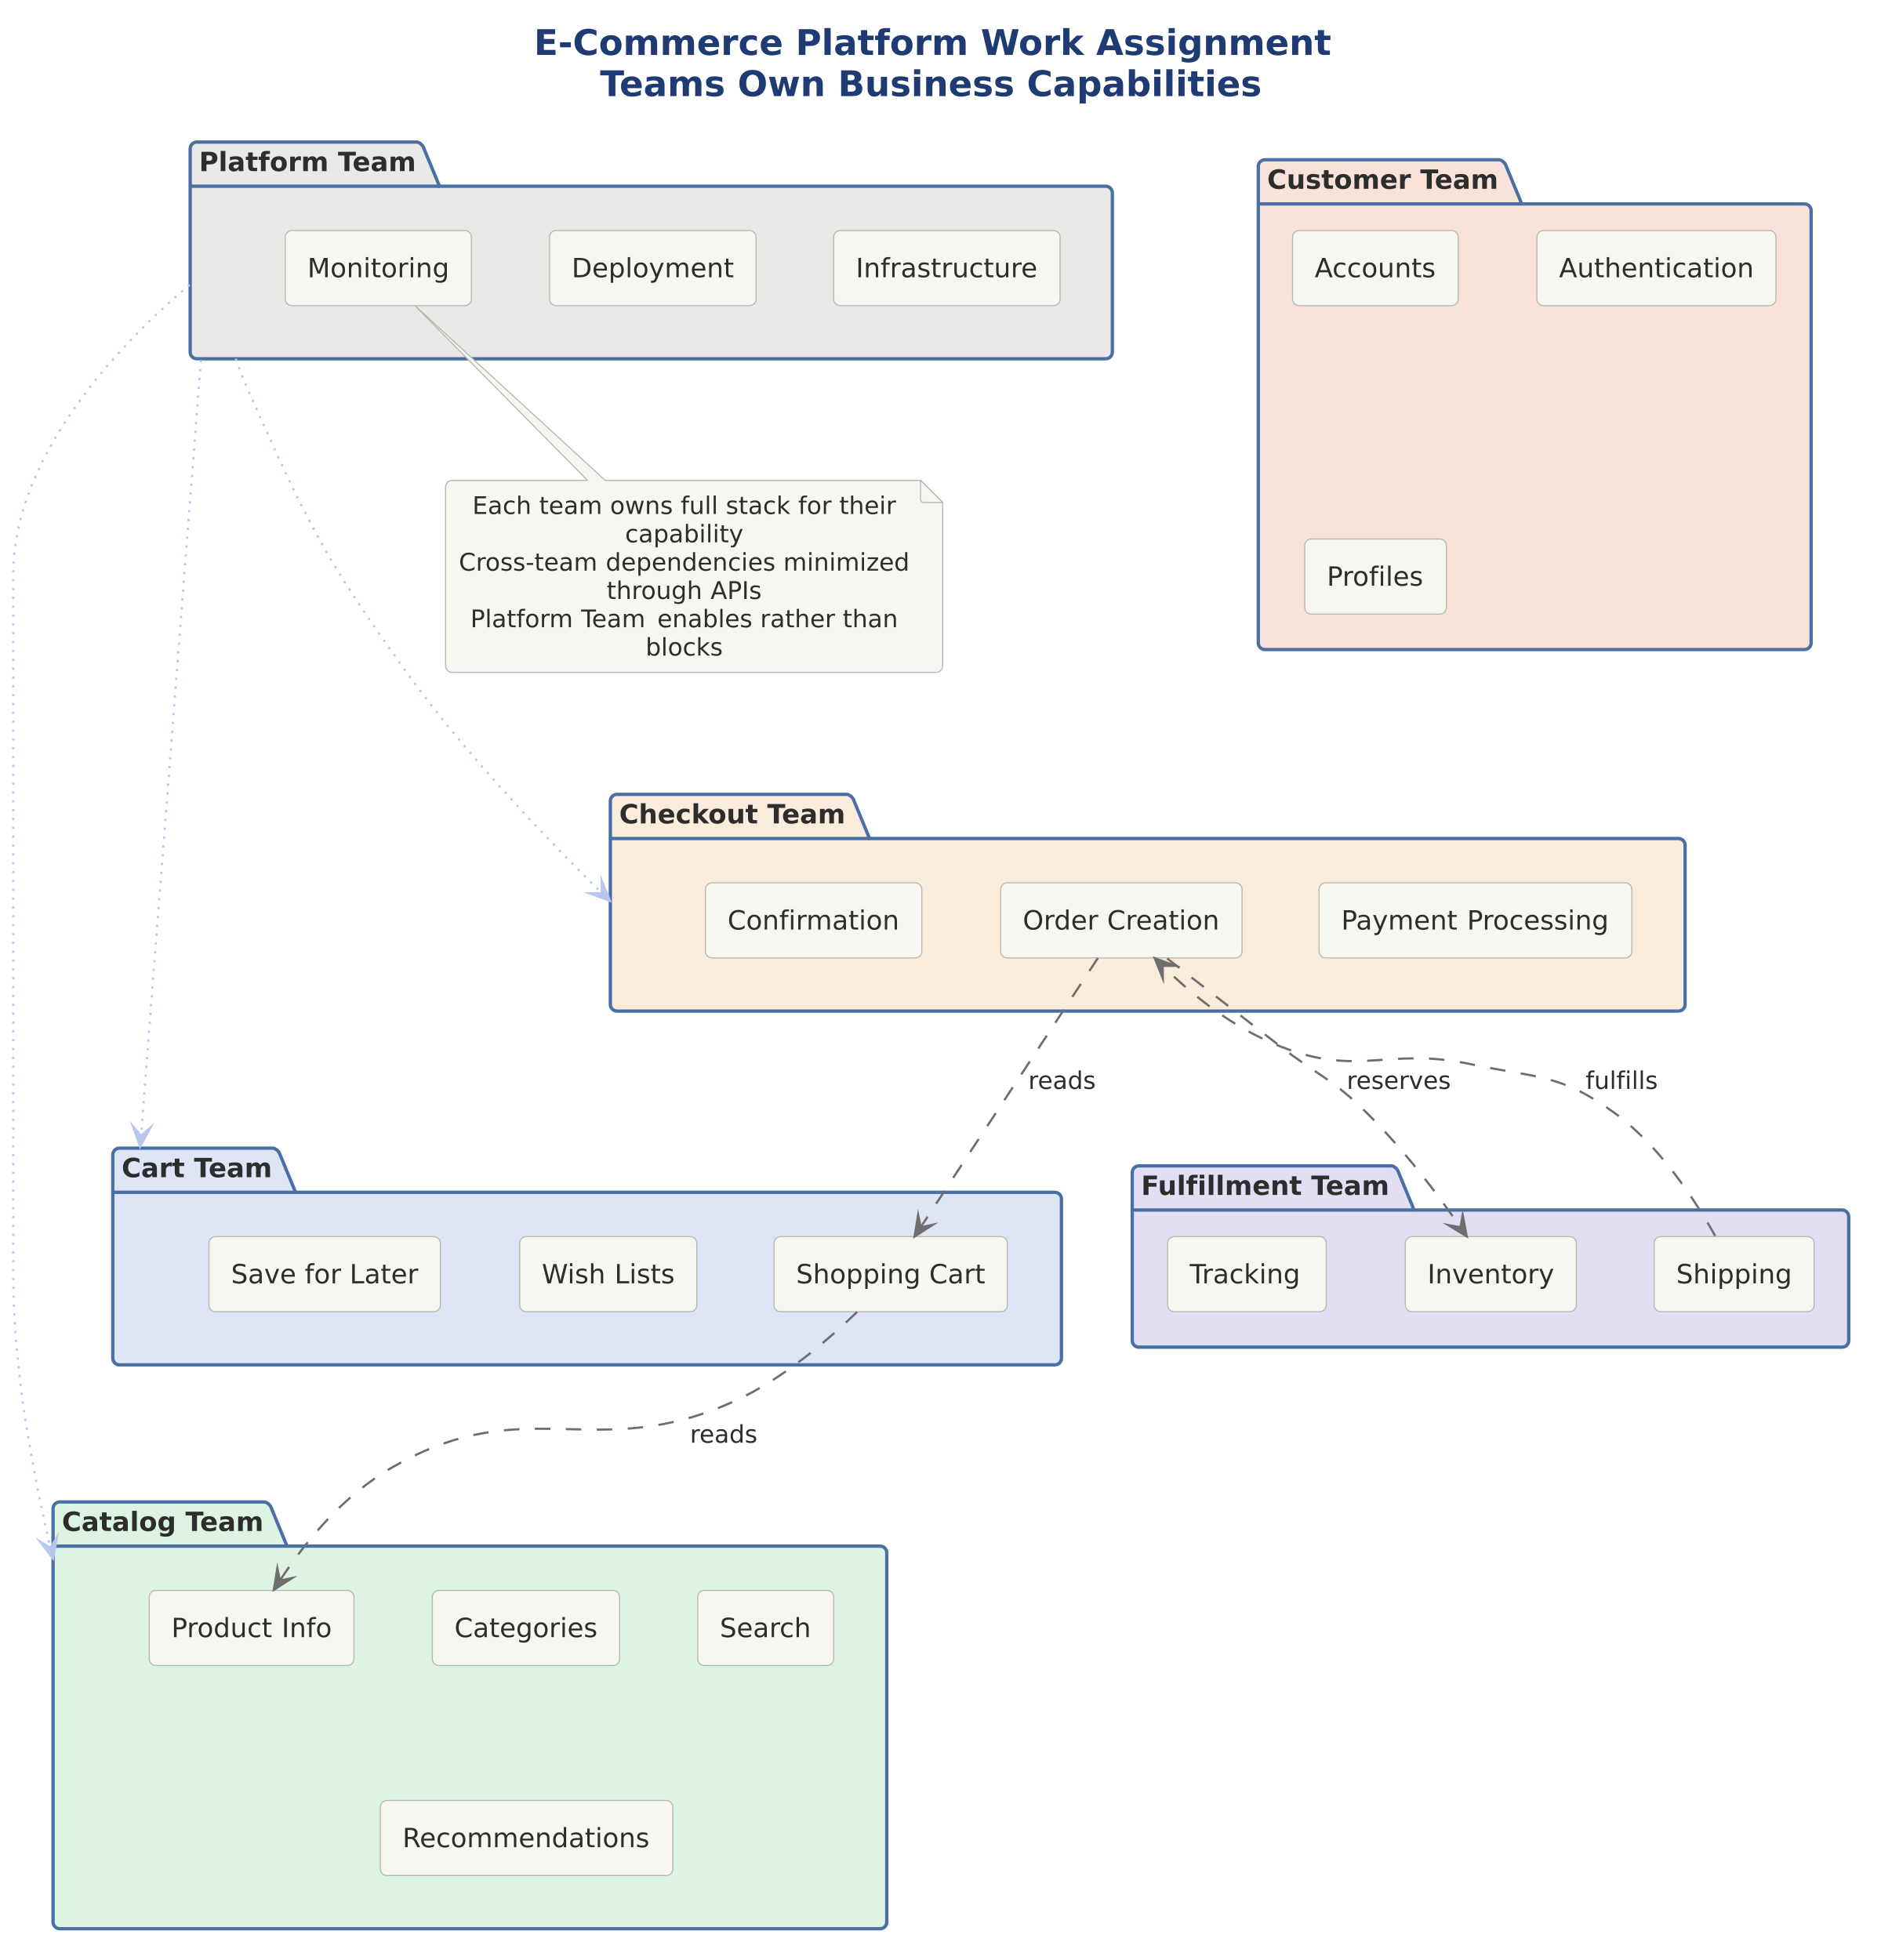
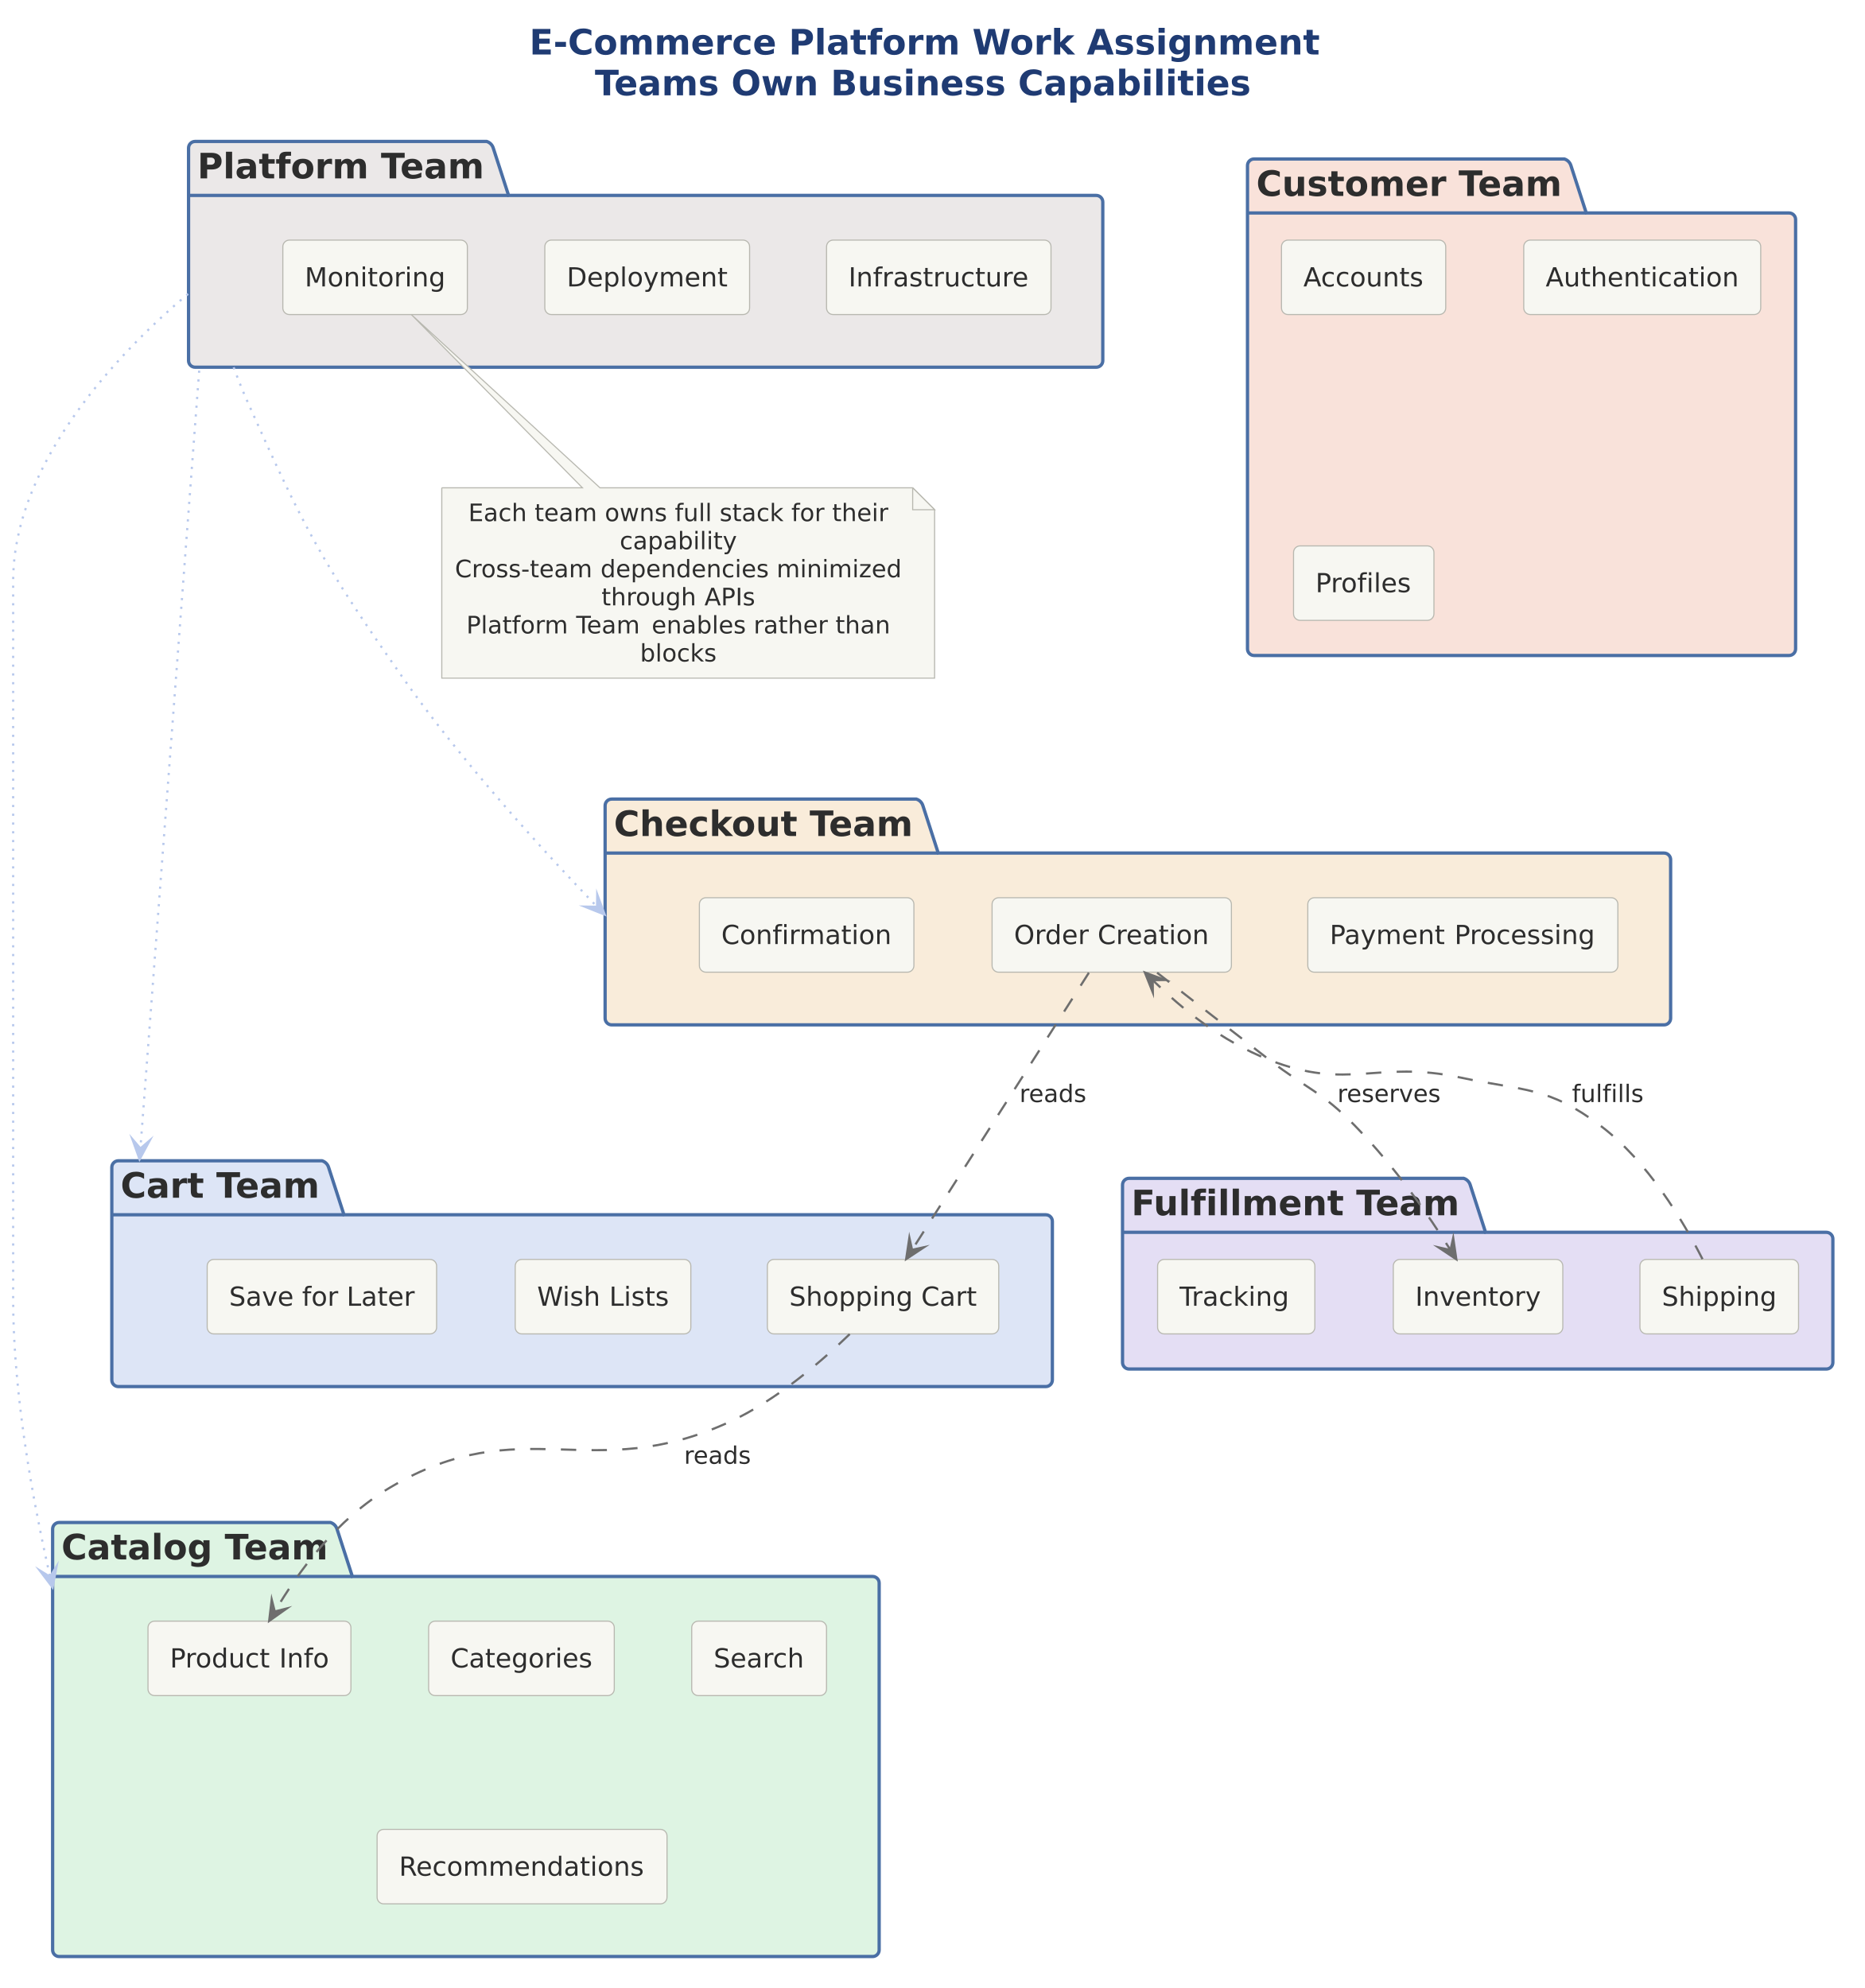
- <svg xmlns="http://www.w3.org/2000/svg" version="1.1" data-diagram-type="DESCRIPTION" style="width:1329px;height:1385px;" width="1329.688px" height="1385.938px" viewBox="0 0 1329 1385" zoomAndPan="magnify" preserveAspectRatio="none" contentStyleType="text/css">
+ <svg xmlns="http://www.w3.org/2000/svg" version="1.1" data-diagram-type="DESCRIPTION" style="width:1329px;height:1417px;" width="1329.688px" height="1417.188px" viewBox="0 0 1329 1417" zoomAndPan="magnify" preserveAspectRatio="none" contentStyleType="text/css">
  <defs />
  <g font-family="sans-serif" lengthAdjust="spacing">
    <g class="title" data-source-line="4">
      <text x="377.264" y="38.831" fill="#1F3B73" font-size="25" textLength="564.221" font-weight="700" font-family="DejaVu Sans">E-Commerce Platform Work Assignment</text>
      <text x="423.962" y="67.932" fill="#1F3B73" font-size="25" textLength="470.825" font-weight="700" font-family="DejaVu Sans">Teams Own Business Capabilities</text>
    </g>
    <g class="cluster" data-qualified-name="catTeam" id="ent0001" data-source-line="7">
-       <path d="M42.188,1061.328 L187.17,1061.328 A7.031,7.031 0 0 1 191.858,1066.016 L202.795,1092.529 L621.875,1092.529 A4.688,4.688 0 0 1 626.563,1097.217 L626.563,1358.203 A4.688,4.688 0 0 1 621.875,1362.891 L42.188,1362.891 A4.688,4.688 0 0 1 37.5,1358.203 L37.5,1066.016 A4.688,4.688 0 0 1 42.188,1061.328" style="stroke:#4A6FA5;stroke-width:2.344;" fill="#DEF4E3" />
-       <line x1="37.5" y1="1092.529" x2="202.795" y2="1092.529" style="stroke:#4A6FA5;stroke-width:2.344;" />
-       <text x="43.75" y="1081.857" fill="#2D2D2D" font-size="18.75" textLength="144.983" font-weight="700" font-family="DejaVu Sans">Catalog Team</text>
+       <path d="M42.188,1085.193 L235.498,1085.193 A7.031,7.031 0 0 1 240.186,1089.88 L251.123,1123.669 L621.875,1123.669 A4.688,4.688 0 0 1 626.563,1128.357 L626.563,1389.88 A4.688,4.688 0 0 1 621.875,1394.568 L42.188,1394.568 A4.688,4.688 0 0 1 37.5,1389.88 L37.5,1089.88 A4.688,4.688 0 0 1 42.188,1085.193" style="stroke:#4A6FA5;stroke-width:2.344;" fill="#DEF4E3" />
+       <line x1="37.5" y1="1123.669" x2="251.123" y2="1123.669" style="stroke:#4A6FA5;stroke-width:2.344;" />
+       <text x="43.75" y="1111.523" fill="#2D2D2D" font-size="25" textLength="193.311" font-weight="700" font-family="DejaVu Sans">Catalog Team</text>
    </g>
    <g class="cluster" data-qualified-name="cartTeam" id="ent0006" data-source-line="14">
-       <path d="M84.375,811.328 L193.222,811.328 A7.031,7.031 0 0 1 197.91,816.016 L208.847,842.529 L745.313,842.529 A4.688,4.688 0 0 1 750,847.217 L750,959.766 A4.688,4.688 0 0 1 745.313,964.453 L84.375,964.453 A4.688,4.688 0 0 1 79.688,959.766 L79.688,816.016 A4.688,4.688 0 0 1 84.375,811.328" style="stroke:#4A6FA5;stroke-width:2.344;" fill="#DDE5F6" />
-       <line x1="79.688" y1="842.529" x2="208.847" y2="842.529" style="stroke:#4A6FA5;stroke-width:2.344;" />
-       <text x="85.938" y="831.857" fill="#2D2D2D" font-size="18.75" textLength="108.847" font-weight="700" font-family="DejaVu Sans">Cart Team</text>
+       <path d="M84.375,827.38 L229.504,827.38 A7.031,7.031 0 0 1 234.192,832.068 L245.129,865.857 L745.313,865.857 A4.688,4.688 0 0 1 750,870.544 L750,983.63 A4.688,4.688 0 0 1 745.313,988.318 L84.375,988.318 A4.688,4.688 0 0 1 79.688,983.63 L79.688,832.068 A4.688,4.688 0 0 1 84.375,827.38" style="stroke:#4A6FA5;stroke-width:2.344;" fill="#DDE5F6" />
+       <line x1="79.688" y1="865.857" x2="245.129" y2="865.857" style="stroke:#4A6FA5;stroke-width:2.344;" />
+       <text x="85.938" y="853.711" fill="#2D2D2D" font-size="25" textLength="145.129" font-weight="700" font-family="DejaVu Sans">Cart Team</text>
    </g>
    <g class="cluster" data-qualified-name="checkTeam" id="ent0010" data-source-line="20">
-       <path d="M435.938,561.328 L598.764,561.328 A7.031,7.031 0 0 1 603.452,566.016 L614.389,592.529 L1185.938,592.529 A4.688,4.688 0 0 1 1190.625,597.217 L1190.625,709.766 A4.688,4.688 0 0 1 1185.938,714.453 L435.938,714.453 A4.688,4.688 0 0 1 431.25,709.766 L431.25,566.016 A4.688,4.688 0 0 1 435.938,561.328" style="stroke:#4A6FA5;stroke-width:2.344;" fill="#F9ECDA" />
-       <line x1="431.25" y1="592.529" x2="614.389" y2="592.529" style="stroke:#4A6FA5;stroke-width:2.344;" />
-       <text x="437.5" y="581.857" fill="#2D2D2D" font-size="18.75" textLength="162.827" font-weight="700" font-family="DejaVu Sans">Checkout Team</text>
+       <path d="M435.938,569.568 L653.04,569.568 A7.031,7.031 0 0 1 657.727,574.255 L668.665,608.044 L1185.938,608.044 A4.688,4.688 0 0 1 1190.625,612.732 L1190.625,725.818 A4.688,4.688 0 0 1 1185.938,730.505 L435.938,730.505 A4.688,4.688 0 0 1 431.25,725.818 L431.25,574.255 A4.688,4.688 0 0 1 435.938,569.568" style="stroke:#4A6FA5;stroke-width:2.344;" fill="#F9ECDA" />
+       <line x1="431.25" y1="608.044" x2="668.665" y2="608.044" style="stroke:#4A6FA5;stroke-width:2.344;" />
+       <text x="437.5" y="595.898" fill="#2D2D2D" font-size="25" textLength="217.102" font-weight="700" font-family="DejaVu Sans">Checkout Team</text>
    </g>
    <g class="cluster" data-qualified-name="fulfTeam" id="ent0014" data-source-line="26">
-       <path d="M804.688,823.828 L983.499,823.828 A7.031,7.031 0 0 1 988.187,828.516 L999.124,855.029 L1301.563,855.029 A4.688,4.688 0 0 1 1306.25,859.717 L1306.25,947.266 A4.688,4.688 0 0 1 1301.563,951.953 L804.688,951.953 A4.688,4.688 0 0 1 800,947.266 L800,828.516 A4.688,4.688 0 0 1 804.688,823.828" style="stroke:#4A6FA5;stroke-width:2.344;" fill="#E4DEF4" />
-       <line x1="800" y1="855.029" x2="999.124" y2="855.029" style="stroke:#4A6FA5;stroke-width:2.344;" />
-       <text x="806.25" y="844.357" fill="#2D2D2D" font-size="18.75" textLength="178.812" font-weight="700" font-family="DejaVu Sans">Fulfillment Team</text>
+       <path d="M804.688,839.88 L1043.103,839.88 A7.031,7.031 0 0 1 1047.791,844.568 L1058.728,878.357 L1301.563,878.357 A4.688,4.688 0 0 1 1306.25,883.044 L1306.25,971.13 A4.688,4.688 0 0 1 1301.563,975.818 L804.688,975.818 A4.688,4.688 0 0 1 800,971.13 L800,844.568 A4.688,4.688 0 0 1 804.688,839.88" style="stroke:#4A6FA5;stroke-width:2.344;" fill="#E4DEF4" />
+       <line x1="800" y1="878.357" x2="1058.728" y2="878.357" style="stroke:#4A6FA5;stroke-width:2.344;" />
+       <text x="806.25" y="866.211" fill="#2D2D2D" font-size="25" textLength="238.416" font-weight="700" font-family="DejaVu Sans">Fulfillment Team</text>
    </g>
    <g class="cluster" data-qualified-name="custTeam" id="ent0018" data-source-line="32">
-       <path d="M893.75,112.891 L1059.589,112.891 A7.031,7.031 0 0 1 1064.276,117.578 L1075.214,144.092 L1275,144.092 A4.688,4.688 0 0 1 1279.688,148.779 L1279.688,454.297 A4.688,4.688 0 0 1 1275,458.984 L893.75,458.984 A4.688,4.688 0 0 1 889.063,454.297 L889.063,117.578 A4.688,4.688 0 0 1 893.75,112.891" style="stroke:#4A6FA5;stroke-width:2.344;" fill="#F9E2DA" />
-       <line x1="889.063" y1="144.092" x2="1075.214" y2="144.092" style="stroke:#4A6FA5;stroke-width:2.344;" />
-       <text x="895.313" y="133.42" fill="#2D2D2D" font-size="18.75" textLength="165.839" font-weight="700" font-family="DejaVu Sans">Customer Team</text>
+       <path d="M893.75,113.318 L1114.868,113.318 A7.031,7.031 0 0 1 1119.556,118.005 L1130.493,151.794 L1275,151.794 A4.688,4.688 0 0 1 1279.688,156.482 L1279.688,462.537 A4.688,4.688 0 0 1 1275,467.224 L893.75,467.224 A4.688,4.688 0 0 1 889.063,462.537 L889.063,118.005 A4.688,4.688 0 0 1 893.75,113.318" style="stroke:#4A6FA5;stroke-width:2.344;" fill="#F9E2DA" />
+       <line x1="889.063" y1="151.794" x2="1130.493" y2="151.794" style="stroke:#4A6FA5;stroke-width:2.344;" />
+       <text x="895.313" y="139.648" fill="#2D2D2D" font-size="25" textLength="221.118" font-weight="700" font-family="DejaVu Sans">Customer Team</text>
    </g>
    <g class="cluster" data-qualified-name="platTeam" id="ent0022" data-source-line="38">
-       <path d="M139.063,100.391 L294.894,100.391 A7.031,7.031 0 0 1 299.582,105.078 L310.519,131.592 L781.25,131.592 A4.688,4.688 0 0 1 785.938,136.279 L785.938,248.828 A4.688,4.688 0 0 1 781.25,253.516 L139.063,253.516 A4.688,4.688 0 0 1 134.375,248.828 L134.375,105.078 A4.688,4.688 0 0 1 139.063,100.391" style="stroke:#4A6FA5;stroke-width:2.344;" fill="#EBE8E8" />
-       <line x1="134.375" y1="131.592" x2="310.519" y2="131.592" style="stroke:#4A6FA5;stroke-width:2.344;" />
-       <text x="140.625" y="120.92" fill="#2D2D2D" font-size="18.75" textLength="155.832" font-weight="700" font-family="DejaVu Sans">Platform Team</text>
+       <path d="M139.063,100.818 L346.838,100.818 A7.031,7.031 0 0 1 351.526,105.505 L362.463,139.294 L781.25,139.294 A4.688,4.688 0 0 1 785.938,143.982 L785.938,257.068 A4.688,4.688 0 0 1 781.25,261.755 L139.063,261.755 A4.688,4.688 0 0 1 134.375,257.068 L134.375,105.505 A4.688,4.688 0 0 1 139.063,100.818" style="stroke:#4A6FA5;stroke-width:2.344;" fill="#EBE8E8" />
+       <line x1="134.375" y1="139.294" x2="362.463" y2="139.294" style="stroke:#4A6FA5;stroke-width:2.344;" />
+       <text x="140.625" y="127.148" fill="#2D2D2D" font-size="25" textLength="207.776" font-weight="700" font-family="DejaVu Sans">Platform Team</text>
    </g>
    <g class="entity" data-qualified-name="catTeam.prod" id="ent0002" data-source-line="8">
-       <rect x="105.469" y="1123.828" width="144.629" height="53.076" fill="#F7F7F2" style="stroke:#B8B8B0;stroke-width:0.781;" rx="4.688" ry="4.688" />
-       <text x="121.094" y="1156.857" fill="#2D2D2D" font-size="18.75" textLength="71.933" font-family="DejaVu Sans">Product</text>
-       <text x="193.027" y="1156.857" fill="#2D2D2D" font-size="18.75" font-family="DejaVu Sans"> </text>
-       <text x="198.987" y="1156.857" fill="#2D2D2D" font-size="18.75" textLength="35.486" font-family="DejaVu Sans">Info</text>
+       <rect x="105.469" y="1155.505" width="144.629" height="53.076" fill="#F7F7F2" style="stroke:#B8B8B0;stroke-width:0.781;" rx="4.688" ry="4.688" />
+       <text x="121.094" y="1188.535" fill="#2D2D2D" font-size="18.75" textLength="71.933" font-family="DejaVu Sans">Product</text>
+       <text x="193.027" y="1188.535" fill="#2D2D2D" font-size="18.75" font-family="DejaVu Sans"> </text>
+       <text x="198.987" y="1188.535" fill="#2D2D2D" font-size="18.75" textLength="35.486" font-family="DejaVu Sans">Info</text>
    </g>
    <g class="entity" data-qualified-name="catTeam.cat" id="ent0003" data-source-line="9">
-       <rect x="305.469" y="1123.828" width="132.315" height="53.076" fill="#F7F7F2" style="stroke:#B8B8B0;stroke-width:0.781;" rx="4.688" ry="4.688" />
-       <text x="321.094" y="1156.857" fill="#2D2D2D" font-size="18.75" textLength="101.065" font-family="DejaVu Sans">Categories</text>
+       <rect x="305.469" y="1155.505" width="132.315" height="53.076" fill="#F7F7F2" style="stroke:#B8B8B0;stroke-width:0.781;" rx="4.688" ry="4.688" />
+       <text x="321.094" y="1188.535" fill="#2D2D2D" font-size="18.75" textLength="101.065" font-family="DejaVu Sans">Categories</text>
    </g>
    <g class="entity" data-qualified-name="catTeam.search" id="ent0004" data-source-line="10">
-       <rect x="492.969" y="1123.828" width="96.078" height="53.076" fill="#F7F7F2" style="stroke:#B8B8B0;stroke-width:0.781;" rx="4.688" ry="4.688" />
-       <text x="508.594" y="1156.857" fill="#2D2D2D" font-size="18.75" textLength="64.828" font-family="DejaVu Sans">Search</text>
+       <rect x="492.969" y="1155.505" width="96.078" height="53.076" fill="#F7F7F2" style="stroke:#B8B8B0;stroke-width:0.781;" rx="4.688" ry="4.688" />
+       <text x="508.594" y="1188.535" fill="#2D2D2D" font-size="18.75" textLength="64.828" font-family="DejaVu Sans">Search</text>
    </g>
    <g class="entity" data-qualified-name="catTeam.rec" id="ent0005" data-source-line="11">
-       <rect x="268.75" y="1272.266" width="206.619" height="53.076" fill="#F7F7F2" style="stroke:#B8B8B0;stroke-width:0.781;" rx="4.688" ry="4.688" />
-       <text x="284.375" y="1305.295" fill="#2D2D2D" font-size="18.75" textLength="175.369" font-family="DejaVu Sans">Recommendations</text>
+       <rect x="268.75" y="1303.943" width="206.619" height="53.076" fill="#F7F7F2" style="stroke:#B8B8B0;stroke-width:0.781;" rx="4.688" ry="4.688" />
+       <text x="284.375" y="1336.972" fill="#2D2D2D" font-size="18.75" textLength="175.369" font-family="DejaVu Sans">Recommendations</text>
    </g>
    <g class="entity" data-qualified-name="cartTeam.cart" id="ent0007" data-source-line="15">
-       <rect x="546.875" y="873.828" width="164.908" height="53.076" fill="#F7F7F2" style="stroke:#B8B8B0;stroke-width:0.781;" rx="4.688" ry="4.688" />
-       <text x="562.5" y="906.857" fill="#2D2D2D" font-size="18.75" textLength="88.055" font-family="DejaVu Sans">Shopping</text>
-       <text x="650.555" y="906.857" fill="#2D2D2D" font-size="18.75" font-family="DejaVu Sans"> </text>
-       <text x="656.516" y="906.857" fill="#2D2D2D" font-size="18.75" textLength="39.642" font-family="DejaVu Sans">Cart</text>
+       <rect x="546.875" y="897.693" width="164.908" height="53.076" fill="#F7F7F2" style="stroke:#B8B8B0;stroke-width:0.781;" rx="4.688" ry="4.688" />
+       <text x="562.5" y="930.722" fill="#2D2D2D" font-size="18.75" textLength="88.055" font-family="DejaVu Sans">Shopping</text>
+       <text x="650.555" y="930.722" fill="#2D2D2D" font-size="18.75" font-family="DejaVu Sans"> </text>
+       <text x="656.516" y="930.722" fill="#2D2D2D" font-size="18.75" textLength="39.642" font-family="DejaVu Sans">Cart</text>
    </g>
    <g class="entity" data-qualified-name="cartTeam.wish" id="ent0008" data-source-line="16">
-       <rect x="367.188" y="873.828" width="125.156" height="53.076" fill="#F7F7F2" style="stroke:#B8B8B0;stroke-width:0.781;" rx="4.688" ry="4.688" />
-       <text x="382.813" y="906.857" fill="#2D2D2D" font-size="18.75" textLength="45.401" font-family="DejaVu Sans">Wish</text>
-       <text x="428.214" y="906.857" fill="#2D2D2D" font-size="18.75" font-family="DejaVu Sans"> </text>
-       <text x="434.174" y="906.857" fill="#2D2D2D" font-size="18.75" textLength="42.545" font-family="DejaVu Sans">Lists</text>
+       <rect x="367.188" y="897.693" width="125.156" height="53.076" fill="#F7F7F2" style="stroke:#B8B8B0;stroke-width:0.781;" rx="4.688" ry="4.688" />
+       <text x="382.813" y="930.722" fill="#2D2D2D" font-size="18.75" textLength="45.401" font-family="DejaVu Sans">Wish</text>
+       <text x="428.214" y="930.722" fill="#2D2D2D" font-size="18.75" font-family="DejaVu Sans"> </text>
+       <text x="434.174" y="930.722" fill="#2D2D2D" font-size="18.75" textLength="42.545" font-family="DejaVu Sans">Lists</text>
    </g>
    <g class="entity" data-qualified-name="cartTeam.save" id="ent0009" data-source-line="17">
-       <rect x="147.656" y="873.828" width="163.507" height="53.076" fill="#F7F7F2" style="stroke:#B8B8B0;stroke-width:0.781;" rx="4.688" ry="4.688" />
-       <text x="163.281" y="906.857" fill="#2D2D2D" font-size="18.75" textLength="46.024" font-family="DejaVu Sans">Save</text>
-       <text x="209.305" y="906.857" fill="#2D2D2D" font-size="18.75" font-family="DejaVu Sans"> </text>
-       <text x="215.265" y="906.857" fill="#2D2D2D" font-size="18.75" textLength="25.781" font-family="DejaVu Sans">for</text>
-       <text x="241.046" y="906.857" fill="#2D2D2D" font-size="18.75" font-family="DejaVu Sans"> </text>
-       <text x="247.006" y="906.857" fill="#2D2D2D" font-size="18.75" textLength="48.532" font-family="DejaVu Sans">Later</text>
+       <rect x="147.656" y="897.693" width="163.507" height="53.076" fill="#F7F7F2" style="stroke:#B8B8B0;stroke-width:0.781;" rx="4.688" ry="4.688" />
+       <text x="163.281" y="930.722" fill="#2D2D2D" font-size="18.75" textLength="46.024" font-family="DejaVu Sans">Save</text>
+       <text x="209.305" y="930.722" fill="#2D2D2D" font-size="18.75" font-family="DejaVu Sans"> </text>
+       <text x="215.265" y="930.722" fill="#2D2D2D" font-size="18.75" textLength="25.781" font-family="DejaVu Sans">for</text>
+       <text x="241.046" y="930.722" fill="#2D2D2D" font-size="18.75" font-family="DejaVu Sans"> </text>
+       <text x="247.006" y="930.722" fill="#2D2D2D" font-size="18.75" textLength="48.532" font-family="DejaVu Sans">Later</text>
    </g>
    <g class="entity" data-qualified-name="checkTeam.pay" id="ent0011" data-source-line="21">
-       <rect x="932.031" y="623.828" width="221.002" height="53.076" fill="#F7F7F2" style="stroke:#B8B8B0;stroke-width:0.781;" rx="4.688" ry="4.688" />
-       <text x="947.656" y="656.857" fill="#2D2D2D" font-size="18.75" textLength="82.928" font-family="DejaVu Sans">Payment</text>
-       <text x="1030.585" y="656.857" fill="#2D2D2D" font-size="18.75" font-family="DejaVu Sans"> </text>
-       <text x="1036.545" y="656.857" fill="#2D2D2D" font-size="18.75" textLength="100.864" font-family="DejaVu Sans">Processing</text>
+       <rect x="932.031" y="639.88" width="221.002" height="53.076" fill="#F7F7F2" style="stroke:#B8B8B0;stroke-width:0.781;" rx="4.688" ry="4.688" />
+       <text x="947.656" y="672.91" fill="#2D2D2D" font-size="18.75" textLength="82.928" font-family="DejaVu Sans">Payment</text>
+       <text x="1030.585" y="672.91" fill="#2D2D2D" font-size="18.75" font-family="DejaVu Sans"> </text>
+       <text x="1036.545" y="672.91" fill="#2D2D2D" font-size="18.75" textLength="100.864" font-family="DejaVu Sans">Processing</text>
    </g>
    <g class="entity" data-qualified-name="checkTeam.order" id="ent0012" data-source-line="22">
-       <rect x="707.031" y="623.828" width="170.566" height="53.076" fill="#F7F7F2" style="stroke:#B8B8B0;stroke-width:0.781;" rx="4.688" ry="4.688" />
-       <text x="722.656" y="656.857" fill="#2D2D2D" font-size="18.75" textLength="53.613" font-family="DejaVu Sans">Order</text>
-       <text x="776.27" y="656.857" fill="#2D2D2D" font-size="18.75" font-family="DejaVu Sans"> </text>
-       <text x="782.23" y="656.857" fill="#2D2D2D" font-size="18.75" textLength="79.742" font-family="DejaVu Sans">Creation</text>
+       <rect x="707.031" y="639.88" width="170.566" height="53.076" fill="#F7F7F2" style="stroke:#B8B8B0;stroke-width:0.781;" rx="4.688" ry="4.688" />
+       <text x="722.656" y="672.91" fill="#2D2D2D" font-size="18.75" textLength="53.613" font-family="DejaVu Sans">Order</text>
+       <text x="776.27" y="672.91" fill="#2D2D2D" font-size="18.75" font-family="DejaVu Sans"> </text>
+       <text x="782.23" y="672.91" fill="#2D2D2D" font-size="18.75" textLength="79.742" font-family="DejaVu Sans">Creation</text>
    </g>
    <g class="entity" data-qualified-name="checkTeam.conf" id="ent0013" data-source-line="23">
-       <rect x="498.438" y="623.828" width="152.887" height="53.076" fill="#F7F7F2" style="stroke:#B8B8B0;stroke-width:0.781;" rx="4.688" ry="4.688" />
-       <text x="514.063" y="656.857" fill="#2D2D2D" font-size="18.75" textLength="121.637" font-family="DejaVu Sans">Confirmation</text>
+       <rect x="498.438" y="639.88" width="152.887" height="53.076" fill="#F7F7F2" style="stroke:#B8B8B0;stroke-width:0.781;" rx="4.688" ry="4.688" />
+       <text x="514.063" y="672.91" fill="#2D2D2D" font-size="18.75" textLength="121.637" font-family="DejaVu Sans">Confirmation</text>
    </g>
    <g class="entity" data-qualified-name="fulfTeam.inv" id="ent0015" data-source-line="27">
-       <rect x="992.969" y="873.828" width="120.807" height="53.076" fill="#F7F7F2" style="stroke:#B8B8B0;stroke-width:0.781;" rx="4.688" ry="4.688" />
-       <text x="1008.594" y="906.857" fill="#2D2D2D" font-size="18.75" textLength="89.557" font-family="DejaVu Sans">Inventory</text>
+       <rect x="992.969" y="897.693" width="120.807" height="53.076" fill="#F7F7F2" style="stroke:#B8B8B0;stroke-width:0.781;" rx="4.688" ry="4.688" />
+       <text x="1008.594" y="930.722" fill="#2D2D2D" font-size="18.75" textLength="89.557" font-family="DejaVu Sans">Inventory</text>
    </g>
    <g class="entity" data-qualified-name="fulfTeam.ship" id="ent0016" data-source-line="28">
-       <rect x="1168.75" y="873.828" width="113.043" height="53.076" fill="#F7F7F2" style="stroke:#B8B8B0;stroke-width:0.781;" rx="4.688" ry="4.688" />
-       <text x="1184.375" y="906.857" fill="#2D2D2D" font-size="18.75" textLength="81.793" font-family="DejaVu Sans">Shipping</text>
+       <rect x="1168.75" y="897.693" width="113.043" height="53.076" fill="#F7F7F2" style="stroke:#B8B8B0;stroke-width:0.781;" rx="4.688" ry="4.688" />
+       <text x="1184.375" y="930.722" fill="#2D2D2D" font-size="18.75" textLength="81.793" font-family="DejaVu Sans">Shipping</text>
    </g>
    <g class="entity" data-qualified-name="fulfTeam.track" id="ent0017" data-source-line="29">
-       <rect x="825" y="873.828" width="112.064" height="53.076" fill="#F7F7F2" style="stroke:#B8B8B0;stroke-width:0.781;" rx="4.688" ry="4.688" />
-       <text x="840.625" y="906.857" fill="#2D2D2D" font-size="18.75" textLength="80.814" font-family="DejaVu Sans">Tracking</text>
+       <rect x="825" y="897.693" width="112.064" height="53.076" fill="#F7F7F2" style="stroke:#B8B8B0;stroke-width:0.781;" rx="4.688" ry="4.688" />
+       <text x="840.625" y="930.722" fill="#2D2D2D" font-size="18.75" textLength="80.814" font-family="DejaVu Sans">Tracking</text>
    </g>
    <g class="entity" data-qualified-name="custTeam.acct" id="ent0019" data-source-line="33">
-       <rect x="913.281" y="162.891" width="117.053" height="53.076" fill="#F7F7F2" style="stroke:#B8B8B0;stroke-width:0.781;" rx="4.688" ry="4.688" />
-       <text x="928.906" y="195.92" fill="#2D2D2D" font-size="18.75" textLength="85.803" font-family="DejaVu Sans">Accounts</text>
+       <rect x="913.281" y="171.13" width="117.053" height="53.076" fill="#F7F7F2" style="stroke:#B8B8B0;stroke-width:0.781;" rx="4.688" ry="4.688" />
+       <text x="928.906" y="204.16" fill="#2D2D2D" font-size="18.75" textLength="85.803" font-family="DejaVu Sans">Accounts</text>
    </g>
    <g class="entity" data-qualified-name="custTeam.auth" id="ent0020" data-source-line="34">
-       <rect x="1085.938" y="162.891" width="168.89" height="53.076" fill="#F7F7F2" style="stroke:#B8B8B0;stroke-width:0.781;" rx="4.688" ry="4.688" />
-       <text x="1101.563" y="195.92" fill="#2D2D2D" font-size="18.75" textLength="137.64" font-family="DejaVu Sans">Authentication</text>
+       <rect x="1085.938" y="171.13" width="168.89" height="53.076" fill="#F7F7F2" style="stroke:#B8B8B0;stroke-width:0.781;" rx="4.688" ry="4.688" />
+       <text x="1101.563" y="204.16" fill="#2D2D2D" font-size="18.75" textLength="137.64" font-family="DejaVu Sans">Authentication</text>
    </g>
    <g class="entity" data-qualified-name="custTeam.prof" id="ent0021" data-source-line="35">
-       <rect x="921.875" y="380.859" width="100.061" height="53.076" fill="#F7F7F2" style="stroke:#B8B8B0;stroke-width:0.781;" rx="4.688" ry="4.688" />
-       <text x="937.5" y="413.889" fill="#2D2D2D" font-size="18.75" textLength="68.811" font-family="DejaVu Sans">Profiles</text>
+       <rect x="921.875" y="389.099" width="100.061" height="53.076" fill="#F7F7F2" style="stroke:#B8B8B0;stroke-width:0.781;" rx="4.688" ry="4.688" />
+       <text x="937.5" y="422.128" fill="#2D2D2D" font-size="18.75" textLength="68.811" font-family="DejaVu Sans">Profiles</text>
    </g>
    <g class="entity" data-qualified-name="platTeam.infra" id="ent0023" data-source-line="39">
-       <rect x="589.063" y="162.891" width="159.964" height="53.076" fill="#F7F7F2" style="stroke:#B8B8B0;stroke-width:0.781;" rx="4.688" ry="4.688" />
-       <text x="604.688" y="195.92" fill="#2D2D2D" font-size="18.75" textLength="128.714" font-family="DejaVu Sans">Infrastructure</text>
+       <rect x="589.063" y="171.13" width="159.964" height="53.076" fill="#F7F7F2" style="stroke:#B8B8B0;stroke-width:0.781;" rx="4.688" ry="4.688" />
+       <text x="604.688" y="204.16" fill="#2D2D2D" font-size="18.75" textLength="128.714" font-family="DejaVu Sans">Infrastructure</text>
    </g>
    <g class="entity" data-qualified-name="platTeam.deploy" id="ent0024" data-source-line="40">
-       <rect x="388.281" y="162.891" width="145.938" height="53.076" fill="#F7F7F2" style="stroke:#B8B8B0;stroke-width:0.781;" rx="4.688" ry="4.688" />
-       <text x="403.906" y="195.92" fill="#2D2D2D" font-size="18.75" textLength="114.688" font-family="DejaVu Sans">Deployment</text>
+       <rect x="388.281" y="171.13" width="145.938" height="53.076" fill="#F7F7F2" style="stroke:#B8B8B0;stroke-width:0.781;" rx="4.688" ry="4.688" />
+       <text x="403.906" y="204.16" fill="#2D2D2D" font-size="18.75" textLength="114.688" font-family="DejaVu Sans">Deployment</text>
    </g>
    <g class="entity" data-qualified-name="platTeam.mon" id="ent0025" data-source-line="41">
-       <rect x="201.563" y="162.891" width="131.519" height="53.076" fill="#F7F7F2" style="stroke:#B8B8B0;stroke-width:0.781;" rx="4.688" ry="4.688" />
-       <text x="217.188" y="195.92" fill="#2D2D2D" font-size="18.75" textLength="100.269" font-family="DejaVu Sans">Monitoring</text>
+       <rect x="201.563" y="171.13" width="131.519" height="53.076" fill="#F7F7F2" style="stroke:#B8B8B0;stroke-width:0.781;" rx="4.688" ry="4.688" />
+       <text x="217.188" y="204.16" fill="#2D2D2D" font-size="18.75" textLength="100.269" font-family="DejaVu Sans">Monitoring</text>
    </g>
    <g class="entity" data-qualified-name="GMN33" id="ent0034" data-source-line="56">
-       <path d="M314.844,344.141 L314.844,470.435 A4.688,4.688 0 0 0 319.531,475.122 L661.382,475.122 A4.688,4.688 0 0 0 666.07,470.435 L666.07,355.078 L650.445,339.453 L427.594,339.453 L293.25,216.078 L415.094,339.453 L319.531,339.453 A4.688,4.688 0 0 0 314.844,344.141" style="stroke:#B8B8B0;stroke-width:0.781;" fill="#F7F7F2" />
-       <path d="M650.445,339.453 L650.445,352.734 A2.344,2.344 0 0 0 652.789,355.078 L666.07,355.078 L650.445,339.453" style="stroke:#B8B8B0;stroke-width:0.781;" fill="#F7F7F2" />
-       <text x="333.761" y="363.219" fill="#2D2D2D" font-size="17.188" textLength="41.735" font-family="DejaVu Sans">Each</text>
-       <text x="375.496" y="363.219" fill="#2D2D2D" font-size="17.188" font-family="DejaVu Sans"> </text>
-       <text x="380.959" y="363.219" fill="#2D2D2D" font-size="17.188" textLength="44.588" font-family="DejaVu Sans">team</text>
-       <text x="425.548" y="363.219" fill="#2D2D2D" font-size="17.188" font-family="DejaVu Sans"> </text>
-       <text x="431.011" y="363.219" fill="#2D2D2D" font-size="17.188" textLength="44.421" font-family="DejaVu Sans">owns</text>
-       <text x="475.432" y="363.219" fill="#2D2D2D" font-size="17.188" font-family="DejaVu Sans"> </text>
-       <text x="480.895" y="363.219" fill="#2D2D2D" font-size="17.188" textLength="26.495" font-family="DejaVu Sans">full</text>
-       <text x="507.39" y="363.219" fill="#2D2D2D" font-size="17.188" font-family="DejaVu Sans"> </text>
-       <text x="512.853" y="363.219" fill="#2D2D2D" font-size="17.188" textLength="45.629" font-family="DejaVu Sans">stack</text>
-       <text x="558.482" y="363.219" fill="#2D2D2D" font-size="17.188" font-family="DejaVu Sans"> </text>
-       <text x="563.946" y="363.219" fill="#2D2D2D" font-size="17.188" textLength="23.633" font-family="DejaVu Sans">for</text>
-       <text x="587.579" y="363.219" fill="#2D2D2D" font-size="17.188" font-family="DejaVu Sans"> </text>
-       <text x="593.042" y="363.219" fill="#2D2D2D" font-size="17.188" textLength="40.048" font-family="DejaVu Sans">their</text>
-       <text x="441.64" y="383.227" fill="#2D2D2D" font-size="17.188" textLength="83.571" font-family="DejaVu Sans">capability</text>
-       <text x="324.219" y="403.234" fill="#2D2D2D" font-size="17.188" textLength="98.283" font-family="DejaVu Sans">Cross-team</text>
-       <text x="422.501" y="403.234" fill="#2D2D2D" font-size="17.188" font-family="DejaVu Sans"> </text>
-       <text x="427.965" y="403.234" fill="#2D2D2D" font-size="17.188" textLength="119.994" font-family="DejaVu Sans">dependencies</text>
-       <text x="547.958" y="403.234" fill="#2D2D2D" font-size="17.188" font-family="DejaVu Sans"> </text>
-       <text x="553.422" y="403.234" fill="#2D2D2D" font-size="17.188" textLength="89.211" font-family="DejaVu Sans">minimized</text>
-       <text x="428.666" y="423.241" fill="#2D2D2D" font-size="17.188" textLength="67.911" font-family="DejaVu Sans">through</text>
-       <text x="496.576" y="423.241" fill="#2D2D2D" font-size="17.188" font-family="DejaVu Sans"> </text>
-       <text x="502.04" y="423.241" fill="#2D2D2D" font-size="17.188" textLength="36.146" font-family="DejaVu Sans">APIs</text>
-       <text x="332.359" y="443.249" fill="#2D2D2D" font-size="17.188" textLength="72.787" font-family="DejaVu Sans">Platform</text>
-       <text x="405.146" y="443.249" fill="#2D2D2D" font-size="17.188" font-family="DejaVu Sans"> </text>
-       <text x="410.609" y="443.249" fill="#2D2D2D" font-size="17.188" textLength="48.348" font-family="DejaVu Sans">Team</text>
-       <text x="458.958" y="443.249" fill="#2D2D2D" font-size="17.188" font-family="DejaVu Sans"> </text>
-       <text x="464.421" y="443.249" fill="#2D2D2D" font-size="17.188" textLength="67.214" font-family="DejaVu Sans">enables</text>
-       <text x="531.635" y="443.249" fill="#2D2D2D" font-size="17.188" font-family="DejaVu Sans"> </text>
-       <text x="537.099" y="443.249" fill="#2D2D2D" font-size="17.188" textLength="52.872" font-family="DejaVu Sans">rather</text>
-       <text x="589.97" y="443.249" fill="#2D2D2D" font-size="17.188" font-family="DejaVu Sans"> </text>
-       <text x="595.434" y="443.249" fill="#2D2D2D" font-size="17.188" textLength="39.058" font-family="DejaVu Sans">than</text>
-       <text x="456.146" y="463.256" fill="#2D2D2D" font-size="17.188" textLength="54.559" font-family="DejaVu Sans">blocks</text>
+       <path d="M314.844,347.693 L314.844,483.362 A0,0 0 0 0 314.844,483.362 L666.07,483.362 A0,0 0 0 0 666.07,483.362 L666.07,363.318 L650.445,347.693 L427.594,347.693 L293.25,224.318 L415.094,347.693 L314.844,347.693 A0,0 0 0 0 314.844,347.693" style="stroke:#B8B8B0;stroke-width:0.781;" fill="#F7F7F2" />
+       <path d="M650.445,347.693 L650.445,363.318 L666.07,363.318 L650.445,347.693" style="stroke:#B8B8B0;stroke-width:0.781;" fill="#F7F7F2" />
+       <text x="333.761" y="371.459" fill="#2D2D2D" font-size="17.188" textLength="41.735" font-family="DejaVu Sans">Each</text>
+       <text x="375.496" y="371.459" fill="#2D2D2D" font-size="17.188" font-family="DejaVu Sans"> </text>
+       <text x="380.959" y="371.459" fill="#2D2D2D" font-size="17.188" textLength="44.588" font-family="DejaVu Sans">team</text>
+       <text x="425.548" y="371.459" fill="#2D2D2D" font-size="17.188" font-family="DejaVu Sans"> </text>
+       <text x="431.011" y="371.459" fill="#2D2D2D" font-size="17.188" textLength="44.421" font-family="DejaVu Sans">owns</text>
+       <text x="475.432" y="371.459" fill="#2D2D2D" font-size="17.188" font-family="DejaVu Sans"> </text>
+       <text x="480.895" y="371.459" fill="#2D2D2D" font-size="17.188" textLength="26.495" font-family="DejaVu Sans">full</text>
+       <text x="507.39" y="371.459" fill="#2D2D2D" font-size="17.188" font-family="DejaVu Sans"> </text>
+       <text x="512.853" y="371.459" fill="#2D2D2D" font-size="17.188" textLength="45.629" font-family="DejaVu Sans">stack</text>
+       <text x="558.482" y="371.459" fill="#2D2D2D" font-size="17.188" font-family="DejaVu Sans"> </text>
+       <text x="563.946" y="371.459" fill="#2D2D2D" font-size="17.188" textLength="23.633" font-family="DejaVu Sans">for</text>
+       <text x="587.579" y="371.459" fill="#2D2D2D" font-size="17.188" font-family="DejaVu Sans"> </text>
+       <text x="593.042" y="371.459" fill="#2D2D2D" font-size="17.188" textLength="40.048" font-family="DejaVu Sans">their</text>
+       <text x="441.64" y="391.467" fill="#2D2D2D" font-size="17.188" textLength="83.571" font-family="DejaVu Sans">capability</text>
+       <text x="324.219" y="411.474" fill="#2D2D2D" font-size="17.188" textLength="98.283" font-family="DejaVu Sans">Cross-team</text>
+       <text x="422.501" y="411.474" fill="#2D2D2D" font-size="17.188" font-family="DejaVu Sans"> </text>
+       <text x="427.965" y="411.474" fill="#2D2D2D" font-size="17.188" textLength="119.994" font-family="DejaVu Sans">dependencies</text>
+       <text x="547.958" y="411.474" fill="#2D2D2D" font-size="17.188" font-family="DejaVu Sans"> </text>
+       <text x="553.422" y="411.474" fill="#2D2D2D" font-size="17.188" textLength="89.211" font-family="DejaVu Sans">minimized</text>
+       <text x="428.666" y="431.481" fill="#2D2D2D" font-size="17.188" textLength="67.911" font-family="DejaVu Sans">through</text>
+       <text x="496.576" y="431.481" fill="#2D2D2D" font-size="17.188" font-family="DejaVu Sans"> </text>
+       <text x="502.04" y="431.481" fill="#2D2D2D" font-size="17.188" textLength="36.146" font-family="DejaVu Sans">APIs</text>
+       <text x="332.359" y="451.488" fill="#2D2D2D" font-size="17.188" textLength="72.787" font-family="DejaVu Sans">Platform</text>
+       <text x="405.146" y="451.488" fill="#2D2D2D" font-size="17.188" font-family="DejaVu Sans"> </text>
+       <text x="410.609" y="451.488" fill="#2D2D2D" font-size="17.188" textLength="48.348" font-family="DejaVu Sans">Team</text>
+       <text x="458.958" y="451.488" fill="#2D2D2D" font-size="17.188" font-family="DejaVu Sans"> </text>
+       <text x="464.421" y="451.488" fill="#2D2D2D" font-size="17.188" textLength="67.214" font-family="DejaVu Sans">enables</text>
+       <text x="531.635" y="451.488" fill="#2D2D2D" font-size="17.188" font-family="DejaVu Sans"> </text>
+       <text x="537.099" y="451.488" fill="#2D2D2D" font-size="17.188" textLength="52.872" font-family="DejaVu Sans">rather</text>
+       <text x="589.97" y="451.488" fill="#2D2D2D" font-size="17.188" font-family="DejaVu Sans"> </text>
+       <text x="595.434" y="451.488" fill="#2D2D2D" font-size="17.188" textLength="39.058" font-family="DejaVu Sans">than</text>
+       <text x="456.146" y="471.496" fill="#2D2D2D" font-size="17.188" textLength="54.559" font-family="DejaVu Sans">blocks</text>
    </g>
    <g class="link" data-entity-1="ent0007" data-entity-2="ent0002" id="lnk26" data-source-line="45" data-link-type="dependency">
-       <path d="M605.578,927.062 C584.859,947.109 553.203,974.25 520.313,989.453 C420.797,1035.453 373.391,982.078 278.125,1036.328 C241.109,1057.406 214.981,1090.723 197.763,1116.895" style="stroke:#6E6E6E;stroke-width:1.563;stroke-dasharray:10.938,10.938;" fill="none" id="cart-to-prod" />
-       <polygon points="193.469,1123.422,206.419,1115.109,197.763,1116.895,195.977,1108.239,193.469,1123.422" fill="#6E6E6E" style="stroke:#6E6E6E;stroke-width:1.563;stroke-linejoin:miter;stroke-miterlimit:10;" />
-       <text x="487.5" y="1019.469" fill="#2D2D2D" font-size="17.188" textLength="48.038" font-family="DejaVu Sans">reads</text>
+       <path d="M605.578,950.927 C584.859,970.974 553.203,998.115 520.313,1013.318 C420.797,1059.318 372.484,1004.365 278.125,1060.193 C239.094,1083.287 212.415,1120.743 195.821,1148.65" style="stroke:#6E6E6E;stroke-width:1.563;stroke-dasharray:10.938,10.938;" fill="none" id="cart-to-prod" />
+       <polygon points="191.828,1155.365,204.387,1146.472,195.821,1148.65,193.643,1140.083,191.828,1155.365" fill="#6E6E6E" style="stroke:#6E6E6E;stroke-width:1.563;stroke-linejoin:miter;stroke-miterlimit:10;" />
+       <text x="487.5" y="1043.334" fill="#2D2D2D" font-size="17.188" textLength="48.038" font-family="DejaVu Sans">reads</text>
    </g>
    <g class="link" data-entity-1="ent0012" data-entity-2="ent0007" id="lnk27" data-source-line="46" data-link-type="dependency">
-       <path d="M775.719,676.984 C744.563,724.297 681.686,819.834 650.499,867.209" style="stroke:#6E6E6E;stroke-width:1.563;stroke-dasharray:10.938,10.938;" fill="none" id="order-to-cart" />
-       <polygon points="646.203,873.734,659.156,865.425,650.499,867.209,648.715,858.552,646.203,873.734" fill="#6E6E6E" style="stroke:#6E6E6E;stroke-width:1.563;stroke-linejoin:miter;stroke-miterlimit:10;" />
-       <text x="726.563" y="769.469" fill="#2D2D2D" font-size="17.188" textLength="48.038" font-family="DejaVu Sans">reads</text>
+       <path d="M776.016,693.349 C744.859,742.177 681.093,842.122 649.999,890.857" style="stroke:#6E6E6E;stroke-width:1.563;stroke-dasharray:10.938,10.938;" fill="none" id="order-to-cart" />
+       <polygon points="645.797,897.443,658.63,888.95,649.999,890.857,648.092,882.226,645.797,897.443" fill="#6E6E6E" style="stroke:#6E6E6E;stroke-width:1.563;stroke-linejoin:miter;stroke-miterlimit:10;" />
+       <text x="726.563" y="785.522" fill="#2D2D2D" font-size="17.188" textLength="48.038" font-family="DejaVu Sans">reads</text>
    </g>
    <g class="link" data-entity-1="ent0012" data-entity-2="ent0015" id="lnk28" data-source-line="47" data-link-type="dependency">
-       <path d="M824.641,677.266 C847.094,694.766 877.672,718.563 904.688,739.453 C931.719,760.359 941.406,762.234 965.625,786.328 C993.172,813.719 1015.396,843.405 1031.896,867.233" style="stroke:#6E6E6E;stroke-width:1.563;stroke-dasharray:10.938,10.938;" fill="none" id="order-to-inv" />
-       <polygon points="1036.344,873.656,1033.476,858.537,1031.896,867.233,1023.2,865.653,1036.344,873.656" fill="#6E6E6E" style="stroke:#6E6E6E;stroke-width:1.563;stroke-linejoin:miter;stroke-miterlimit:10;" />
-       <text x="951.563" y="769.469" fill="#2D2D2D" font-size="17.188" textLength="73.936" font-family="DejaVu Sans">reserves</text>
+       <path d="M824.641,693.318 C847.094,710.818 877.672,734.615 904.688,755.505 C931.719,776.412 941.797,777.896 965.625,802.38 C994.625,832.177 1017.589,865.481 1033.73,890.997" style="stroke:#6E6E6E;stroke-width:1.563;stroke-dasharray:10.938,10.938;" fill="none" id="order-to-inv" />
+       <polygon points="1037.906,897.599,1035.67,882.374,1033.73,890.997,1025.107,889.056,1037.906,897.599" fill="#6E6E6E" style="stroke:#6E6E6E;stroke-width:1.563;stroke-linejoin:miter;stroke-miterlimit:10;" />
+       <text x="953.125" y="785.522" fill="#2D2D2D" font-size="17.188" textLength="73.936" font-family="DejaVu Sans">reserves</text>
    </g>
    <g class="link" data-entity-1="ent0016" data-entity-2="ent0012" id="lnk29" data-source-line="48" data-link-type="dependency">
-       <path d="M1211.922,873.375 C1197.625,847.938 1172.453,809.391 1140.625,786.328 C1102.031,758.375 1085.672,761.859 1039.063,751.953 C980.391,739.469 960.453,761.531 904.688,739.453 C869.953,725.703 842.637,703.192 821.496,682.552" style="stroke:#6E6E6E;stroke-width:1.563;stroke-dasharray:10.938,10.938;" fill="none" id="ship-to-order" />
-       <polygon points="815.906,677.094,821.602,691.39,821.496,682.552,830.334,682.446,815.906,677.094" fill="#6E6E6E" style="stroke:#6E6E6E;stroke-width:1.563;stroke-linejoin:miter;stroke-miterlimit:10;" />
-       <text x="1120.313" y="769.469" fill="#2D2D2D" font-size="17.188" textLength="51.051" font-family="DejaVu Sans">fulfills</text>
+       <path d="M1213.344,897.49 C1199.594,870.349 1174.266,827.693 1140.625,802.38 C1103.078,774.115 1086.578,777.865 1040.625,768.005 C981.297,755.271 961.109,777.802 904.688,755.505 C869.938,741.771 842.637,719.26 821.496,698.619" style="stroke:#6E6E6E;stroke-width:1.563;stroke-dasharray:10.938,10.938;" fill="none" id="ship-to-order" />
+       <polygon points="815.906,693.162,821.602,707.458,821.496,698.619,830.334,698.514,815.906,693.162" fill="#6E6E6E" style="stroke:#6E6E6E;stroke-width:1.563;stroke-linejoin:miter;stroke-miterlimit:10;" />
+       <text x="1120.313" y="785.522" fill="#2D2D2D" font-size="17.188" textLength="51.051" font-family="DejaVu Sans">fulfills</text>
    </g>
    <g class="link" data-entity-1="ent0022" data-entity-2="ent0001" id="lnk30" data-source-line="51" data-link-type="dependency">
-       <path d="M134.042,201.251 C133.88,201.386 133.717,201.522 133.553,201.66 C133.224,201.935 132.89,202.215 132.552,202.499 C129.842,204.778 126.821,207.373 123.552,210.263 C110.474,221.824 93.429,238.111 76.514,257.789 C42.684,297.145 9.375,350.063 9.375,405.859 C9.375,405.859 9.375,405.859 9.375,901.953 C9.375,956.68 19.215,1017.34 29.209,1064.836 C31.708,1076.71 34.216,1087.761 36.582,1097.691 C36.878,1098.933 35.338,1092.562 35.629,1093.768" style="stroke:#B7C8EC;stroke-width:1.563;stroke-dasharray:1.563,4.688;" fill="none" id="platTeam-to-catTeam" />
-       <polygon points="37.463,1101.362,40.238,1086.225,35.629,1093.768,28.087,1089.159,37.463,1101.362" fill="#B7C8EC" style="stroke:#B7C8EC;stroke-width:1.563;stroke-linejoin:miter;stroke-miterlimit:10;" />
+       <path d="M134.042,209.491 C133.88,209.626 133.717,209.762 133.553,209.9 C133.224,210.174 132.89,210.454 132.552,210.739 C129.842,213.018 126.821,215.613 123.552,218.503 C110.474,230.064 93.429,246.351 76.514,266.029 C42.684,305.384 9.375,358.302 9.375,414.099 C9.375,414.099 9.375,414.099 9.375,925.818 C9.375,982.232 19.215,1044.81 29.209,1093.818 C31.708,1106.07 34.216,1117.474 36.582,1127.721 C36.878,1129.002 35.392,1122.658 35.683,1123.902" style="stroke:#B7C8EC;stroke-width:1.563;stroke-dasharray:1.563,4.688;" fill="none" id="platTeam-to-catTeam" />
+       <polygon points="37.463,1131.509,40.345,1116.392,35.683,1123.902,28.173,1119.24,37.463,1131.509" fill="#B7C8EC" style="stroke:#B7C8EC;stroke-width:1.563;stroke-linejoin:miter;stroke-miterlimit:10;" />
    </g>
    <g class="link" data-entity-1="ent0022" data-entity-2="ent0006" id="lnk31" data-source-line="52" data-link-type="dependency">
-       <path d="M141.965,254.537 C141.838,256.177 141.71,257.843 141.579,259.535 C140.534,273.068 139.361,288.251 138.086,304.751 C132.988,370.755 126.26,457.857 119.531,544.957 C112.803,632.057 106.074,719.153 100.976,785.145 C100.339,793.394 99.727,801.313 99.144,808.861 C99.107,809.333 99.673,802.014 99.637,802.483" style="stroke:#B7C8EC;stroke-width:1.563;stroke-dasharray:1.563,4.688;" fill="none" id="platTeam-to-cartTeam" />
-       <polygon points="99.035,810.272,106.349,796.733,99.637,802.483,93.887,795.77,99.035,810.272" fill="#B7C8EC" style="stroke:#B7C8EC;stroke-width:1.563;stroke-linejoin:miter;stroke-miterlimit:10;" />
+       <path d="M141.965,264.176 C141.838,265.852 141.71,267.554 141.579,269.283 C140.534,283.116 139.361,298.633 138.086,315.499 C132.988,382.959 126.26,471.986 119.531,561.009 C112.803,650.033 106.074,739.053 100.976,806.502 C100.657,810.718 100.345,814.849 100.04,818.891 C99.887,820.912 99.736,822.911 99.587,824.886 C99.549,825.38 100.101,818.082 100.064,818.573" style="stroke:#B7C8EC;stroke-width:1.563;stroke-dasharray:1.563,4.688;" fill="none" id="platTeam-to-cartTeam" />
+       <polygon points="99.475,826.363,106.767,812.812,100.064,818.573,94.303,811.87,99.475,826.363" fill="#B7C8EC" style="stroke:#B7C8EC;stroke-width:1.563;stroke-linejoin:miter;stroke-miterlimit:10;" />
    </g>
    <g class="link" data-entity-1="ent0022" data-entity-2="ent0010" id="lnk32" data-source-line="53" data-link-type="dependency">
-       <path d="M166.517,253.586 C166.963,254.796 167.414,256.008 167.87,257.218 C168.782,259.639 169.714,262.055 170.664,264.454 C172.563,269.25 174.535,273.975 176.563,278.516 C217.531,370.219 228.875,393.844 287.5,475.391 C317.305,516.859 355.621,559.523 386.852,592.16 C402.467,608.479 416.311,622.29 426.433,632.192 C427.698,633.43 428.906,634.606 430.051,635.719 C430.337,635.997 425.012,630.832 425.291,631.102" style="stroke:#B7C8EC;stroke-width:1.563;stroke-dasharray:1.563,4.688;" fill="none" id="platTeam-to-checkTeam" />
-       <polygon points="430.898,636.542,425.157,622.264,425.291,631.102,416.453,631.236,430.898,636.542" fill="#B7C8EC" style="stroke:#B7C8EC;stroke-width:1.563;stroke-linejoin:miter;stroke-miterlimit:10;" />
+       <path d="M166.517,261.825 C166.963,263.036 167.414,264.247 167.87,265.458 C168.782,267.878 169.714,270.295 170.664,272.693 C172.563,277.49 174.535,282.214 176.563,286.755 C217.531,378.458 229.781,401.443 287.5,483.63 C317.586,526.466 355.906,571.044 387.068,605.273 C402.649,622.387 416.441,636.914 426.519,647.342 C427.779,648.646 428.98,649.885 430.12,651.057 C430.405,651.351 425.236,646.042 425.513,646.327" style="stroke:#B7C8EC;stroke-width:1.563;stroke-dasharray:1.563,4.688;" fill="none" id="platTeam-to-checkTeam" />
+       <polygon points="430.963,651.924,425.631,637.489,425.513,646.327,416.675,646.209,430.963,651.924" fill="#B7C8EC" style="stroke:#B7C8EC;stroke-width:1.563;stroke-linejoin:miter;stroke-miterlimit:10;" />
    </g>
  </g>
</svg>
